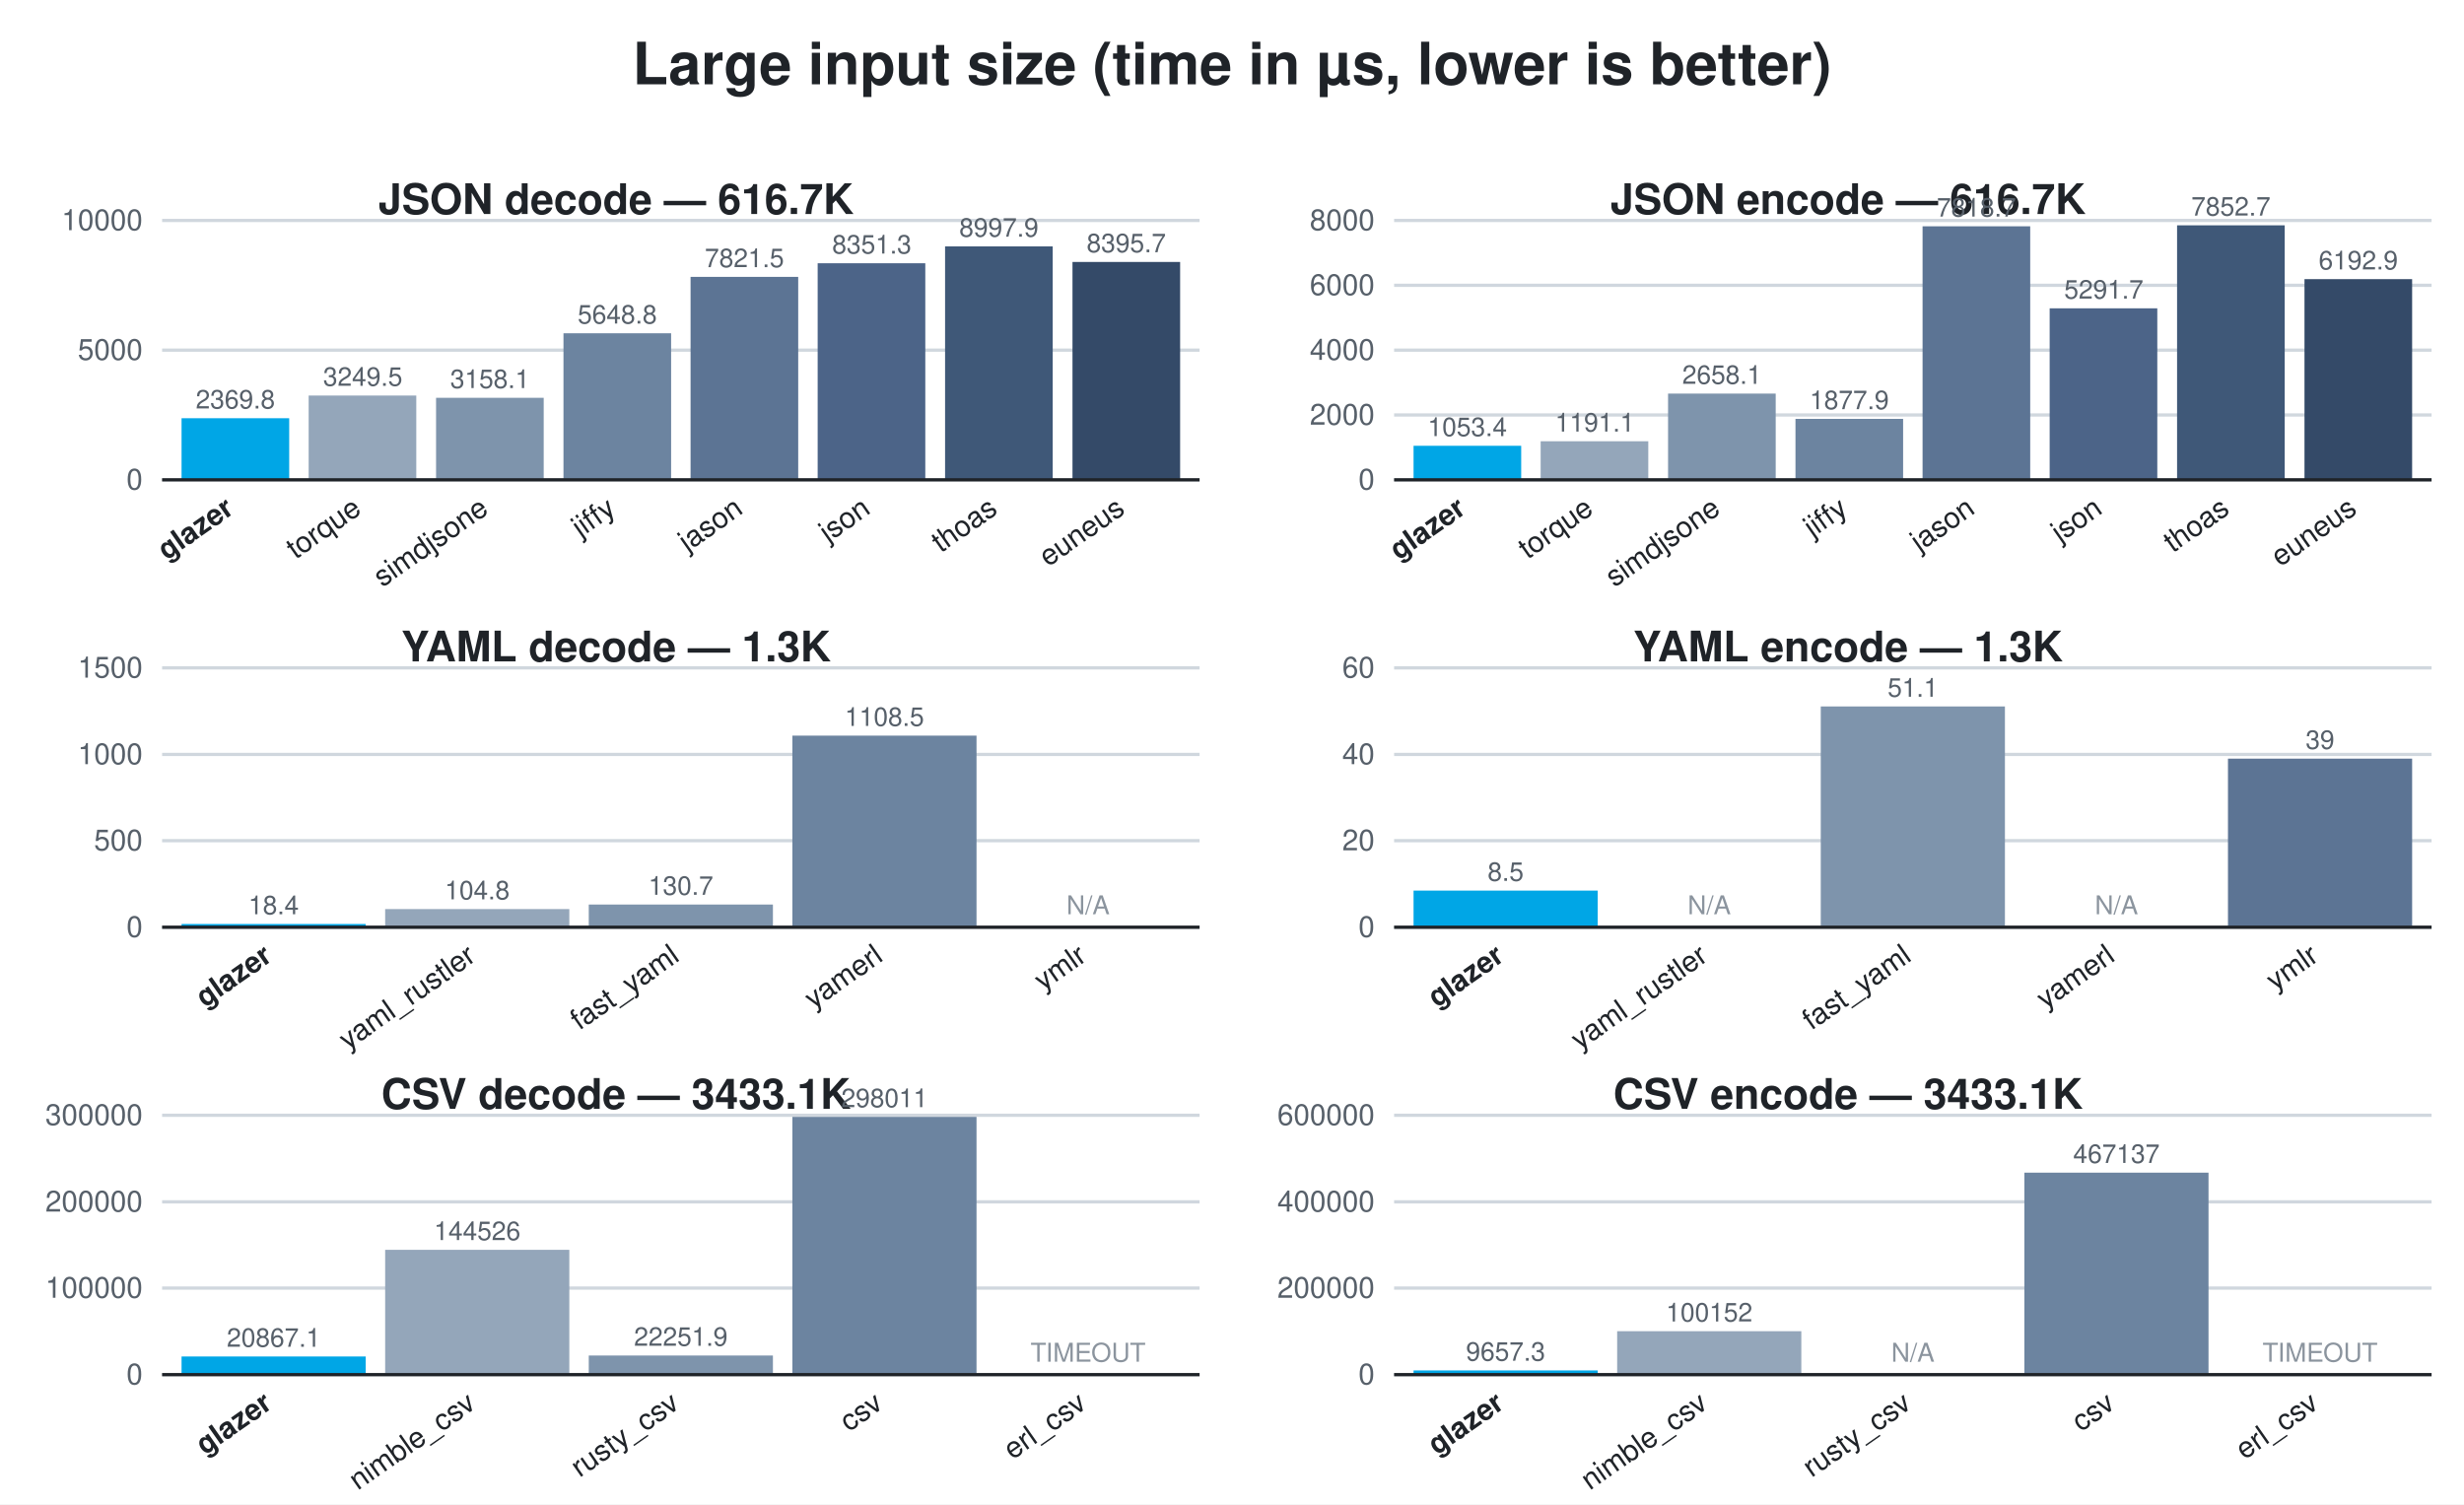
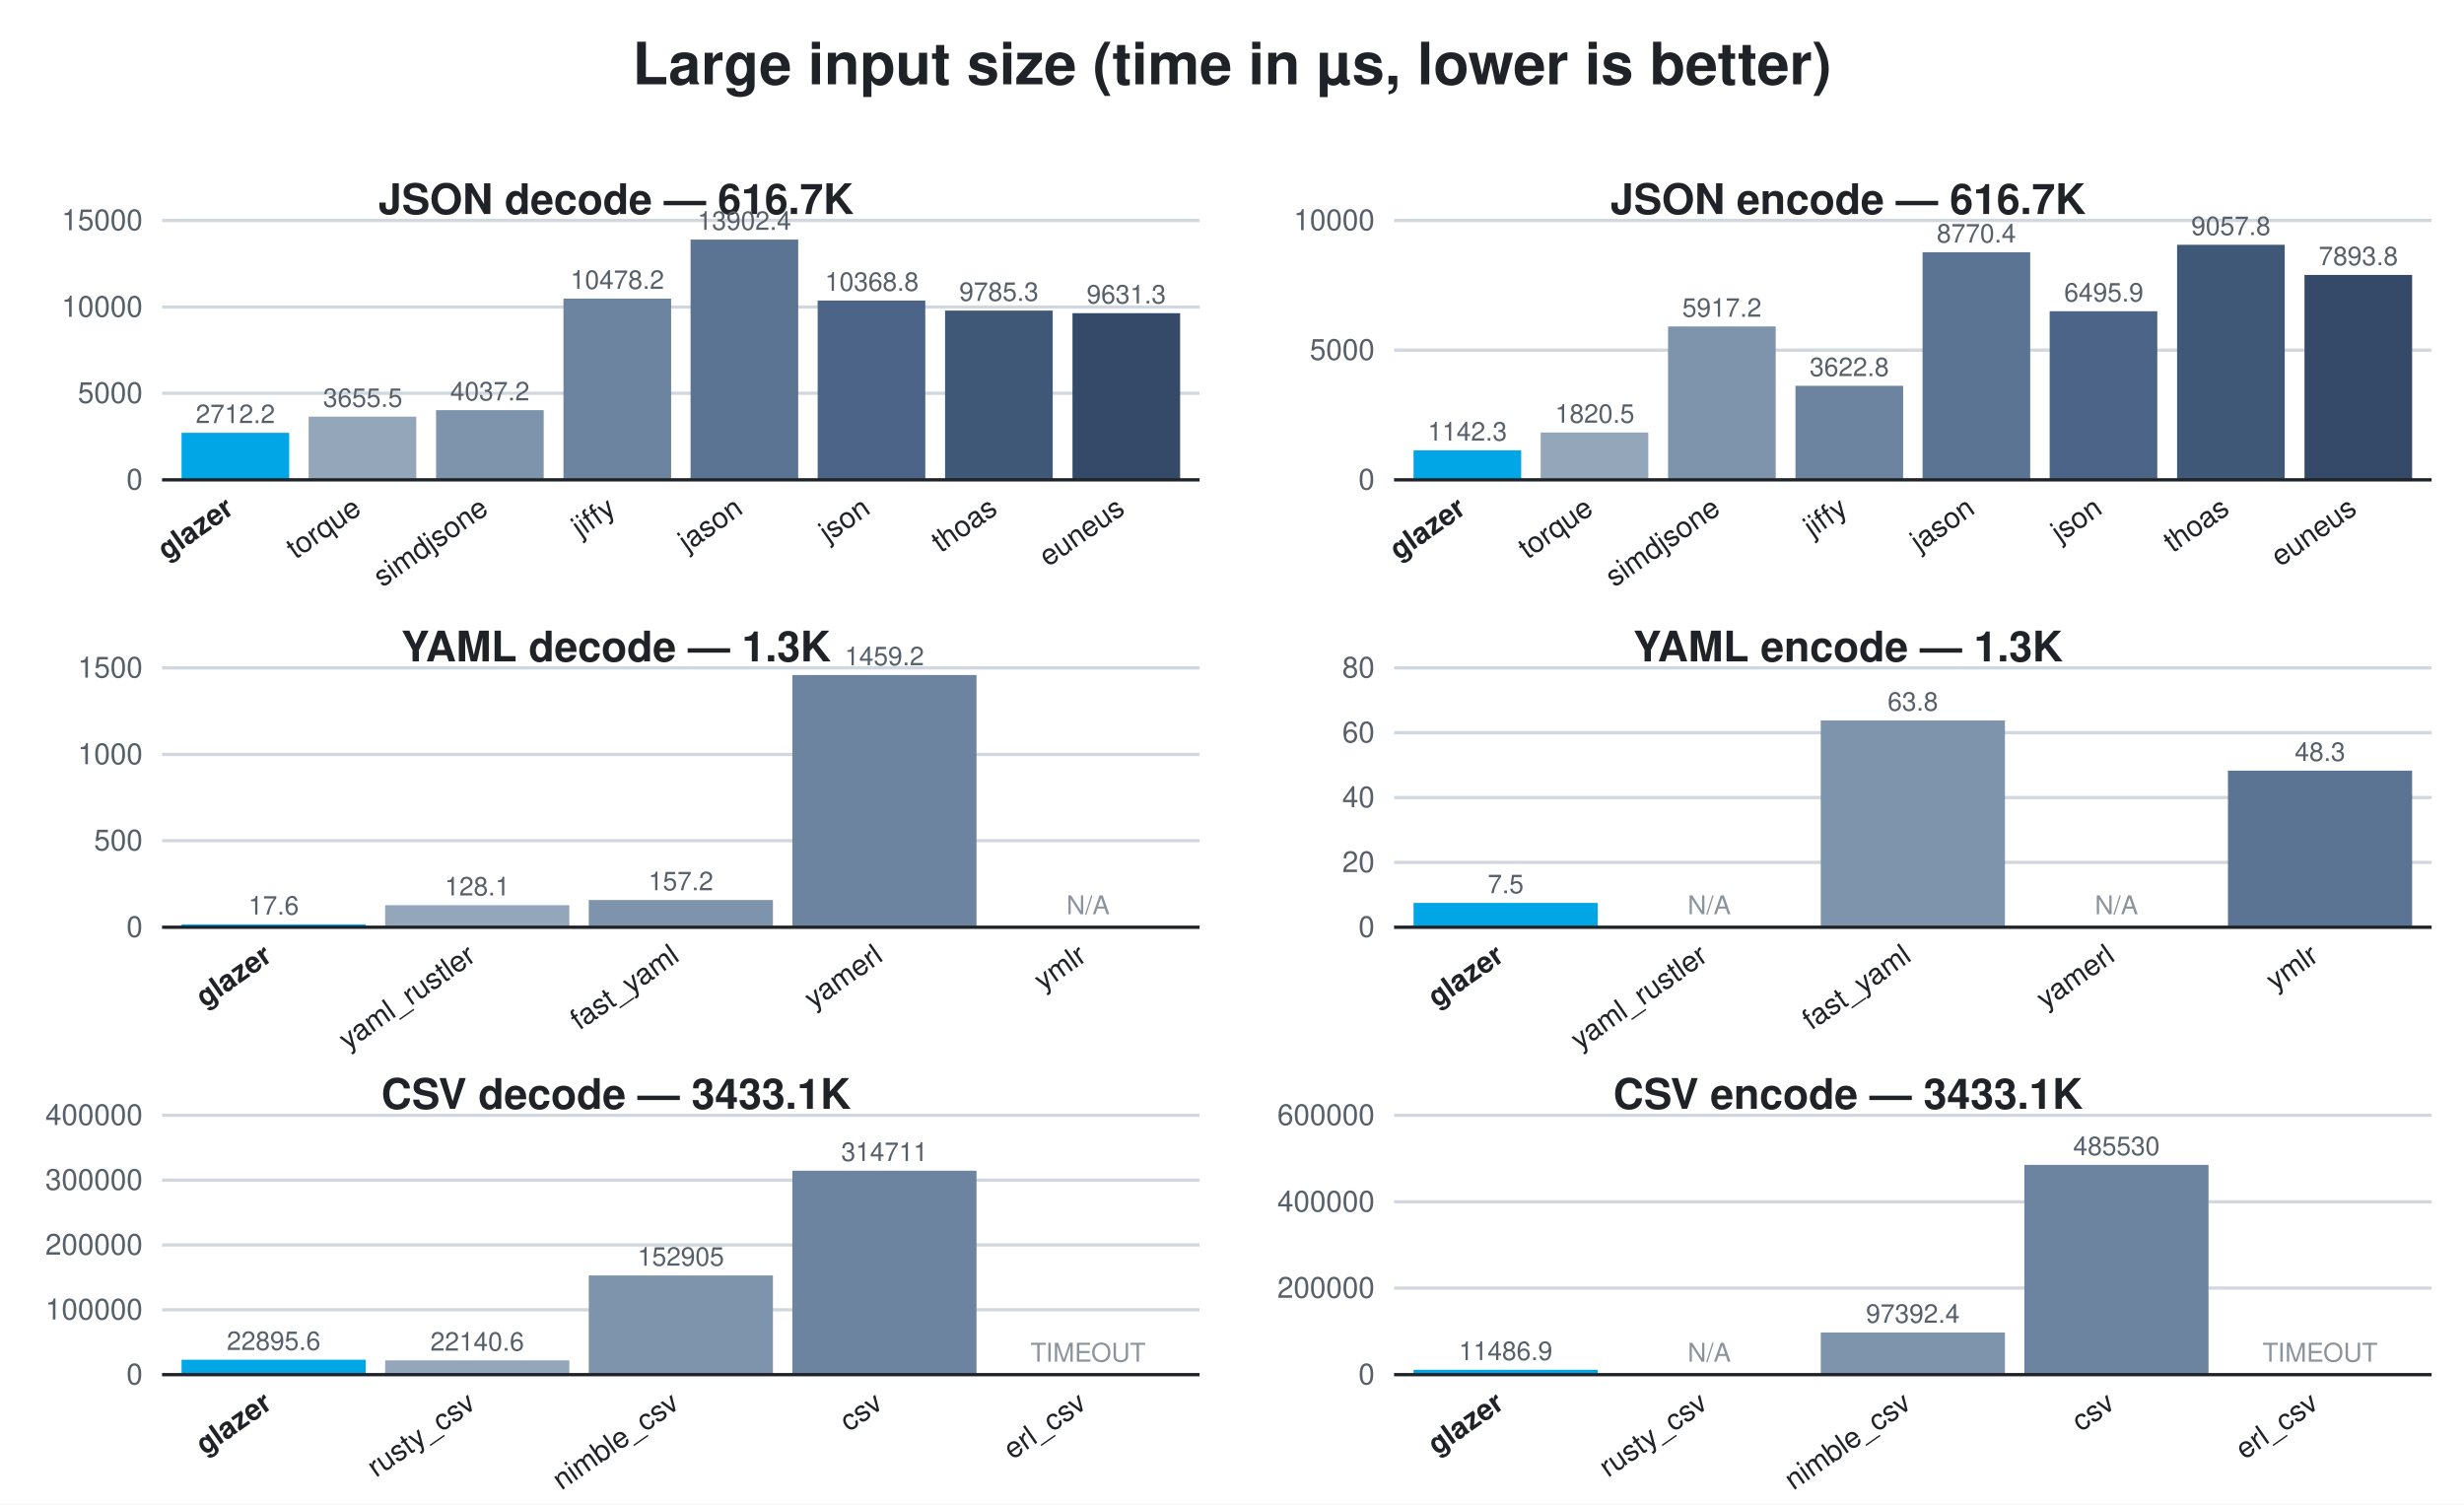
<svg xmlns="http://www.w3.org/2000/svg" width="760" height="464" viewBox="0 0 760 464" font-family="Helvetica, Arial, sans-serif">
  <style>
    .bg     { fill: #ffffff; }
    .fg     { fill: #1f2328; }
    .muted  { fill: #57606a; }
    .faint  { fill: #8b949e; }
    .grid   { stroke: #d0d7de; }
    .axis   { stroke: #1f2328; }
    .bar-0 { fill: #aab8c8; }
    .bar-1 { fill: #94a6ba; }
    .bar-2 { fill: #7e94ac; }
    .bar-3 { fill: #6c84a0; }
    .bar-4 { fill: #5c7494; }
    .bar-5 { fill: #4c6488; }
    .bar-6 { fill: #3f5878; }
    .bar-7 { fill: #344a68; }
    .bar-8 { fill: #2a3c58; }
    .bar-9 { fill: #1f2e48; }
    .bar-glazer { fill: #00a6e6; }
    @media (prefers-color-scheme: dark) {
      .bg     { fill: #0d1117; }
      .fg     { fill: #e6edf3; }
      .muted  { fill: #c9d1d9; }
      .faint  { fill: #8b949e; }
      .grid   { stroke: #30363d; }
      .axis   { stroke: #e6edf3; }
      .bar-0 { fill: #9aacc0; }
      .bar-1 { fill: #8398b0; }
      .bar-2 { fill: #6e84a0; }
      .bar-3 { fill: #5c7290; }
      .bar-4 { fill: #4c6080; }
      .bar-5 { fill: #3e5070; }
      .bar-6 { fill: #324060; }
      .bar-7 { fill: #283450; }
      .bar-8 { fill: #1f2840; }
      .bar-9 { fill: #161c30; }
      .bar-glazer { fill: #00b5fe; }
    }
  </style>
  <rect width="760" height="464" class="bg" />
  <text x="380.0" y="26" text-anchor="middle" font-size="18" font-weight="bold" class="fg">Large input size (time in µs, lower is better)</text>
  <text x="190.0" y="66.0" text-anchor="middle" font-size="13" font-weight="bold" class="fg">JSON decode — 616.7K</text>
  <line x1="50.0" y1="148.0" x2="370.0" y2="148.0" class="grid" stroke-width="1" />
  <text x="44.0" y="151.0" text-anchor="end" font-size="9" class="muted">0</text>
-   <line x1="50.0" y1="108.0" x2="370.0" y2="108.0" class="grid" stroke-width="1" />
-   <text x="44.0" y="111.0" text-anchor="end" font-size="9" class="muted">5000</text>
+   <line x1="50.0" y1="121.3" x2="370.0" y2="121.3" class="grid" stroke-width="1" />
+   <text x="44.0" y="124.3" text-anchor="end" font-size="9" class="muted">5000</text>
+   <line x1="50.0" y1="94.7" x2="370.0" y2="94.7" class="grid" stroke-width="1" />
+   <text x="44.0" y="97.7" text-anchor="end" font-size="9" class="muted">10000</text>
  <line x1="50.0" y1="68.0" x2="370.0" y2="68.0" class="grid" stroke-width="1" />
-   <text x="44.0" y="71.0" text-anchor="end" font-size="9" class="muted">10000</text>
-   <rect x="56.0" y="129.0" width="33.2" height="19.0" class="bar-glazer" />
-   <text x="72.6" y="126.0" text-anchor="middle" font-size="8" class="muted">2369.8</text>
+   <text x="44.0" y="71.0" text-anchor="end" font-size="9" class="muted">15000</text>
+   <rect x="56.0" y="133.5" width="33.2" height="14.5" class="bar-glazer" />
+   <text x="72.6" y="130.5" text-anchor="middle" font-size="8" class="muted">2712.2</text>
  <text x="72.6" y="158.0" text-anchor="end" font-size="9" class="fg" font-weight="bold" transform="rotate(-35 72.6,158.0)">glazer</text>
-   <rect x="95.2" y="122.0" width="33.2" height="26.0" class="bar-1" />
-   <text x="111.9" y="119.0" text-anchor="middle" font-size="8" class="muted">3249.5</text>
+   <rect x="95.2" y="128.5" width="33.2" height="19.5" class="bar-1" />
+   <text x="111.9" y="125.5" text-anchor="middle" font-size="8" class="muted">3655.5</text>
  <text x="111.9" y="158.0" text-anchor="end" font-size="9" class="fg" transform="rotate(-35 111.9,158.0)">torque</text>
-   <rect x="134.5" y="122.7" width="33.2" height="25.3" class="bar-2" />
-   <text x="151.1" y="119.7" text-anchor="middle" font-size="8" class="muted">3158.1</text>
+   <rect x="134.5" y="126.5" width="33.2" height="21.5" class="bar-2" />
+   <text x="151.1" y="123.5" text-anchor="middle" font-size="8" class="muted">4037.2</text>
  <text x="151.1" y="158.0" text-anchor="end" font-size="9" class="fg" transform="rotate(-35 151.1,158.0)">simdjsone</text>
-   <rect x="173.8" y="102.8" width="33.2" height="45.2" class="bar-3" />
-   <text x="190.4" y="99.8" text-anchor="middle" font-size="8" class="muted">5648.8</text>
+   <rect x="173.8" y="92.1" width="33.2" height="55.9" class="bar-3" />
+   <text x="190.4" y="89.1" text-anchor="middle" font-size="8" class="muted">10478.2</text>
  <text x="190.4" y="158.0" text-anchor="end" font-size="9" class="fg" transform="rotate(-35 190.4,158.0)">jiffy</text>
-   <rect x="213.0" y="85.4" width="33.2" height="62.6" class="bar-4" />
-   <text x="229.6" y="82.4" text-anchor="middle" font-size="8" class="muted">7821.5</text>
+   <rect x="213.0" y="73.9" width="33.2" height="74.1" class="bar-4" />
+   <text x="229.6" y="70.9" text-anchor="middle" font-size="8" class="muted">13902.4</text>
  <text x="229.6" y="158.0" text-anchor="end" font-size="9" class="fg" transform="rotate(-35 229.6,158.0)">jason</text>
-   <rect x="252.2" y="81.2" width="33.2" height="66.8" class="bar-5" />
-   <text x="268.9" y="78.2" text-anchor="middle" font-size="8" class="muted">8351.3</text>
+   <rect x="252.2" y="92.7" width="33.2" height="55.3" class="bar-5" />
+   <text x="268.9" y="89.7" text-anchor="middle" font-size="8" class="muted">10368.8</text>
  <text x="268.9" y="158.0" text-anchor="end" font-size="9" class="fg" transform="rotate(-35 268.9,158.0)">json</text>
-   <rect x="291.5" y="76.0" width="33.2" height="72.0" class="bar-6" />
-   <text x="308.1" y="73.0" text-anchor="middle" font-size="8" class="muted">8997.9</text>
+   <rect x="291.5" y="95.8" width="33.2" height="52.2" class="bar-6" />
+   <text x="308.1" y="92.8" text-anchor="middle" font-size="8" class="muted">9785.3</text>
  <text x="308.1" y="158.0" text-anchor="end" font-size="9" class="fg" transform="rotate(-35 308.1,158.0)">thoas</text>
-   <rect x="330.8" y="80.8" width="33.2" height="67.2" class="bar-7" />
-   <text x="347.4" y="77.8" text-anchor="middle" font-size="8" class="muted">8395.7</text>
+   <rect x="330.8" y="96.6" width="33.2" height="51.4" class="bar-7" />
+   <text x="347.4" y="93.6" text-anchor="middle" font-size="8" class="muted">9631.3</text>
  <text x="347.4" y="158.0" text-anchor="end" font-size="9" class="fg" transform="rotate(-35 347.4,158.0)">euneus</text>
  <line x1="50.0" y1="148.0" x2="370.0" y2="148.0" class="axis" stroke-width="1" />
  <text x="570.0" y="66.0" text-anchor="middle" font-size="13" font-weight="bold" class="fg">JSON encode — 616.7K</text>
  <line x1="430.0" y1="148.0" x2="750.0" y2="148.0" class="grid" stroke-width="1" />
  <text x="424.0" y="151.0" text-anchor="end" font-size="9" class="muted">0</text>
-   <line x1="430.0" y1="128.0" x2="750.0" y2="128.0" class="grid" stroke-width="1" />
-   <text x="424.0" y="131.0" text-anchor="end" font-size="9" class="muted">2000</text>
  <line x1="430.0" y1="108.0" x2="750.0" y2="108.0" class="grid" stroke-width="1" />
-   <text x="424.0" y="111.0" text-anchor="end" font-size="9" class="muted">4000</text>
-   <line x1="430.0" y1="88.0" x2="750.0" y2="88.0" class="grid" stroke-width="1" />
-   <text x="424.0" y="91.0" text-anchor="end" font-size="9" class="muted">6000</text>
+   <text x="424.0" y="111.0" text-anchor="end" font-size="9" class="muted">5000</text>
  <line x1="430.0" y1="68.0" x2="750.0" y2="68.0" class="grid" stroke-width="1" />
-   <text x="424.0" y="71.0" text-anchor="end" font-size="9" class="muted">8000</text>
-   <rect x="436.0" y="137.5" width="33.2" height="10.5" class="bar-glazer" />
-   <text x="452.6" y="134.5" text-anchor="middle" font-size="8" class="muted">1053.4</text>
+   <text x="424.0" y="71.0" text-anchor="end" font-size="9" class="muted">10000</text>
+   <rect x="436.0" y="138.9" width="33.2" height="9.1" class="bar-glazer" />
+   <text x="452.6" y="135.9" text-anchor="middle" font-size="8" class="muted">1142.3</text>
  <text x="452.6" y="158.0" text-anchor="end" font-size="9" class="fg" font-weight="bold" transform="rotate(-35 452.6,158.0)">glazer</text>
-   <rect x="475.2" y="136.1" width="33.2" height="11.9" class="bar-1" />
-   <text x="491.9" y="133.1" text-anchor="middle" font-size="8" class="muted">1191.1</text>
+   <rect x="475.2" y="133.4" width="33.2" height="14.6" class="bar-1" />
+   <text x="491.9" y="130.4" text-anchor="middle" font-size="8" class="muted">1820.5</text>
  <text x="491.9" y="158.0" text-anchor="end" font-size="9" class="fg" transform="rotate(-35 491.9,158.0)">torque</text>
-   <rect x="514.5" y="121.4" width="33.2" height="26.6" class="bar-2" />
-   <text x="531.1" y="118.4" text-anchor="middle" font-size="8" class="muted">2658.1</text>
+   <rect x="514.5" y="100.7" width="33.2" height="47.3" class="bar-2" />
+   <text x="531.1" y="97.7" text-anchor="middle" font-size="8" class="muted">5917.2</text>
  <text x="531.1" y="158.0" text-anchor="end" font-size="9" class="fg" transform="rotate(-35 531.1,158.0)">simdjsone</text>
-   <rect x="553.8" y="129.2" width="33.2" height="18.8" class="bar-3" />
-   <text x="570.4" y="126.2" text-anchor="middle" font-size="8" class="muted">1877.9</text>
+   <rect x="553.8" y="119.0" width="33.2" height="29.0" class="bar-3" />
+   <text x="570.4" y="116.0" text-anchor="middle" font-size="8" class="muted">3622.8</text>
  <text x="570.4" y="158.0" text-anchor="end" font-size="9" class="fg" transform="rotate(-35 570.4,158.0)">jiffy</text>
-   <rect x="593.0" y="69.8" width="33.2" height="78.2" class="bar-4" />
-   <text x="609.6" y="66.8" text-anchor="middle" font-size="8" class="muted">7818.7</text>
+   <rect x="593.0" y="77.8" width="33.2" height="70.2" class="bar-4" />
+   <text x="609.6" y="74.8" text-anchor="middle" font-size="8" class="muted">8770.4</text>
  <text x="609.6" y="158.0" text-anchor="end" font-size="9" class="fg" transform="rotate(-35 609.6,158.0)">jason</text>
-   <rect x="632.2" y="95.1" width="33.2" height="52.9" class="bar-5" />
-   <text x="648.9" y="92.1" text-anchor="middle" font-size="8" class="muted">5291.7</text>
+   <rect x="632.2" y="96.0" width="33.2" height="52.0" class="bar-5" />
+   <text x="648.9" y="93.0" text-anchor="middle" font-size="8" class="muted">6495.9</text>
  <text x="648.9" y="158.0" text-anchor="end" font-size="9" class="fg" transform="rotate(-35 648.9,158.0)">json</text>
-   <rect x="671.5" y="69.5" width="33.2" height="78.5" class="bar-6" />
-   <text x="688.1" y="66.5" text-anchor="middle" font-size="8" class="muted">7852.7</text>
+   <rect x="671.5" y="75.5" width="33.2" height="72.5" class="bar-6" />
+   <text x="688.1" y="72.5" text-anchor="middle" font-size="8" class="muted">9057.8</text>
  <text x="688.1" y="158.0" text-anchor="end" font-size="9" class="fg" transform="rotate(-35 688.1,158.0)">thoas</text>
-   <rect x="710.8" y="86.1" width="33.2" height="61.9" class="bar-7" />
-   <text x="727.4" y="83.1" text-anchor="middle" font-size="8" class="muted">6192.9</text>
+   <rect x="710.8" y="84.8" width="33.2" height="63.2" class="bar-7" />
+   <text x="727.4" y="81.8" text-anchor="middle" font-size="8" class="muted">7893.8</text>
  <text x="727.4" y="158.0" text-anchor="end" font-size="9" class="fg" transform="rotate(-35 727.4,158.0)">euneus</text>
  <line x1="430.0" y1="148.0" x2="750.0" y2="148.0" class="axis" stroke-width="1" />
  <text x="190.0" y="204.0" text-anchor="middle" font-size="13" font-weight="bold" class="fg">YAML decode — 1.3K</text>
  <line x1="50.0" y1="286.0" x2="370.0" y2="286.0" class="grid" stroke-width="1" />
  <text x="44.0" y="289.0" text-anchor="end" font-size="9" class="muted">0</text>
  <line x1="50.0" y1="259.3" x2="370.0" y2="259.3" class="grid" stroke-width="1" />
  <text x="44.0" y="262.3" text-anchor="end" font-size="9" class="muted">500</text>
  <line x1="50.0" y1="232.7" x2="370.0" y2="232.7" class="grid" stroke-width="1" />
  <text x="44.0" y="235.7" text-anchor="end" font-size="9" class="muted">1000</text>
  <line x1="50.0" y1="206.0" x2="370.0" y2="206.0" class="grid" stroke-width="1" />
  <text x="44.0" y="209.0" text-anchor="end" font-size="9" class="muted">1500</text>
-   <rect x="56.0" y="285.0" width="56.8" height="1.0" class="bar-glazer" />
-   <text x="84.4" y="282.0" text-anchor="middle" font-size="8" class="muted">18.4</text>
+   <rect x="56.0" y="285.1" width="56.8" height="0.9" class="bar-glazer" />
+   <text x="84.4" y="282.1" text-anchor="middle" font-size="8" class="muted">17.6</text>
  <text x="84.4" y="296.0" text-anchor="end" font-size="9" class="fg" font-weight="bold" transform="rotate(-35 84.4,296.0)">glazer</text>
-   <rect x="118.8" y="280.4" width="56.8" height="5.6" class="bar-1" />
-   <text x="147.2" y="277.4" text-anchor="middle" font-size="8" class="muted">104.8</text>
+   <rect x="118.8" y="279.2" width="56.8" height="6.8" class="bar-1" />
+   <text x="147.2" y="276.2" text-anchor="middle" font-size="8" class="muted">128.1</text>
  <text x="147.2" y="296.0" text-anchor="end" font-size="9" class="fg" transform="rotate(-35 147.2,296.0)">yaml_rustler</text>
-   <rect x="181.6" y="279.0" width="56.8" height="7.0" class="bar-2" />
-   <text x="210.0" y="276.0" text-anchor="middle" font-size="8" class="muted">130.7</text>
+   <rect x="181.6" y="277.6" width="56.8" height="8.4" class="bar-2" />
+   <text x="210.0" y="274.6" text-anchor="middle" font-size="8" class="muted">157.2</text>
  <text x="210.0" y="296.0" text-anchor="end" font-size="9" class="fg" transform="rotate(-35 210.0,296.0)">fast_yaml</text>
-   <rect x="244.4" y="226.9" width="56.8" height="59.1" class="bar-3" />
-   <text x="272.8" y="223.9" text-anchor="middle" font-size="8" class="muted">1108.5</text>
+   <rect x="244.4" y="208.2" width="56.8" height="77.8" class="bar-3" />
+   <text x="272.8" y="205.2" text-anchor="middle" font-size="8" class="muted">1459.2</text>
  <text x="272.8" y="296.0" text-anchor="end" font-size="9" class="fg" transform="rotate(-35 272.8,296.0)">yamerl</text>
  <text x="335.6" y="282.0" text-anchor="middle" font-size="8" class="faint">N/A</text>
  <text x="335.6" y="296.0" text-anchor="end" font-size="9" class="fg" transform="rotate(-35 335.6,296.0)">ymlr</text>
  <line x1="50.0" y1="286.0" x2="370.0" y2="286.0" class="axis" stroke-width="1" />
  <text x="570.0" y="204.0" text-anchor="middle" font-size="13" font-weight="bold" class="fg">YAML encode — 1.3K</text>
  <line x1="430.0" y1="286.0" x2="750.0" y2="286.0" class="grid" stroke-width="1" />
  <text x="424.0" y="289.0" text-anchor="end" font-size="9" class="muted">0</text>
-   <line x1="430.0" y1="259.3" x2="750.0" y2="259.3" class="grid" stroke-width="1" />
-   <text x="424.0" y="262.3" text-anchor="end" font-size="9" class="muted">20</text>
-   <line x1="430.0" y1="232.7" x2="750.0" y2="232.7" class="grid" stroke-width="1" />
-   <text x="424.0" y="235.7" text-anchor="end" font-size="9" class="muted">40</text>
+   <line x1="430.0" y1="266.0" x2="750.0" y2="266.0" class="grid" stroke-width="1" />
+   <text x="424.0" y="269.0" text-anchor="end" font-size="9" class="muted">20</text>
+   <line x1="430.0" y1="246.0" x2="750.0" y2="246.0" class="grid" stroke-width="1" />
+   <text x="424.0" y="249.0" text-anchor="end" font-size="9" class="muted">40</text>
+   <line x1="430.0" y1="226.0" x2="750.0" y2="226.0" class="grid" stroke-width="1" />
+   <text x="424.0" y="229.0" text-anchor="end" font-size="9" class="muted">60</text>
  <line x1="430.0" y1="206.0" x2="750.0" y2="206.0" class="grid" stroke-width="1" />
-   <text x="424.0" y="209.0" text-anchor="end" font-size="9" class="muted">60</text>
-   <rect x="436.0" y="274.7" width="56.8" height="11.3" class="bar-glazer" />
-   <text x="464.4" y="271.7" text-anchor="middle" font-size="8" class="muted">8.5</text>
+   <text x="424.0" y="209.0" text-anchor="end" font-size="9" class="muted">80</text>
+   <rect x="436.0" y="278.5" width="56.8" height="7.5" class="bar-glazer" />
+   <text x="464.4" y="275.5" text-anchor="middle" font-size="8" class="muted">7.5</text>
  <text x="464.4" y="296.0" text-anchor="end" font-size="9" class="fg" font-weight="bold" transform="rotate(-35 464.4,296.0)">glazer</text>
  <text x="527.2" y="282.0" text-anchor="middle" font-size="8" class="faint">N/A</text>
  <text x="527.2" y="296.0" text-anchor="end" font-size="9" class="fg" transform="rotate(-35 527.2,296.0)">yaml_rustler</text>
-   <rect x="561.6" y="217.9" width="56.8" height="68.1" class="bar-2" />
-   <text x="590.0" y="214.9" text-anchor="middle" font-size="8" class="muted">51.1</text>
+   <rect x="561.6" y="222.2" width="56.8" height="63.8" class="bar-2" />
+   <text x="590.0" y="219.2" text-anchor="middle" font-size="8" class="muted">63.8</text>
  <text x="590.0" y="296.0" text-anchor="end" font-size="9" class="fg" transform="rotate(-35 590.0,296.0)">fast_yaml</text>
  <text x="652.8" y="282.0" text-anchor="middle" font-size="8" class="faint">N/A</text>
  <text x="652.8" y="296.0" text-anchor="end" font-size="9" class="fg" transform="rotate(-35 652.8,296.0)">yamerl</text>
-   <rect x="687.2" y="234.0" width="56.8" height="52.0" class="bar-4" />
-   <text x="715.6" y="231.0" text-anchor="middle" font-size="8" class="muted">39</text>
+   <rect x="687.2" y="237.7" width="56.8" height="48.3" class="bar-4" />
+   <text x="715.6" y="234.7" text-anchor="middle" font-size="8" class="muted">48.3</text>
  <text x="715.6" y="296.0" text-anchor="end" font-size="9" class="fg" transform="rotate(-35 715.6,296.0)">ymlr</text>
  <line x1="430.0" y1="286.0" x2="750.0" y2="286.0" class="axis" stroke-width="1" />
  <text x="190.0" y="342.0" text-anchor="middle" font-size="13" font-weight="bold" class="fg">CSV decode — 3433.1K</text>
  <line x1="50.0" y1="424.0" x2="370.0" y2="424.0" class="grid" stroke-width="1" />
  <text x="44.0" y="427.0" text-anchor="end" font-size="9" class="muted">0</text>
-   <line x1="50.0" y1="397.3" x2="370.0" y2="397.3" class="grid" stroke-width="1" />
-   <text x="44.0" y="400.3" text-anchor="end" font-size="9" class="muted">100000</text>
-   <line x1="50.0" y1="370.7" x2="370.0" y2="370.7" class="grid" stroke-width="1" />
-   <text x="44.0" y="373.7" text-anchor="end" font-size="9" class="muted">200000</text>
+   <line x1="50.0" y1="404.0" x2="370.0" y2="404.0" class="grid" stroke-width="1" />
+   <text x="44.0" y="407.0" text-anchor="end" font-size="9" class="muted">100000</text>
+   <line x1="50.0" y1="384.0" x2="370.0" y2="384.0" class="grid" stroke-width="1" />
+   <text x="44.0" y="387.0" text-anchor="end" font-size="9" class="muted">200000</text>
+   <line x1="50.0" y1="364.0" x2="370.0" y2="364.0" class="grid" stroke-width="1" />
+   <text x="44.0" y="367.0" text-anchor="end" font-size="9" class="muted">300000</text>
  <line x1="50.0" y1="344.0" x2="370.0" y2="344.0" class="grid" stroke-width="1" />
-   <text x="44.0" y="347.0" text-anchor="end" font-size="9" class="muted">300000</text>
-   <rect x="56.0" y="418.4" width="56.8" height="5.6" class="bar-glazer" />
-   <text x="84.4" y="415.4" text-anchor="middle" font-size="8" class="muted">20867.1</text>
+   <text x="44.0" y="347.0" text-anchor="end" font-size="9" class="muted">400000</text>
+   <rect x="56.0" y="419.4" width="56.8" height="4.6" class="bar-glazer" />
+   <text x="84.4" y="416.4" text-anchor="middle" font-size="8" class="muted">22895.6</text>
  <text x="84.4" y="434.0" text-anchor="end" font-size="9" class="fg" font-weight="bold" transform="rotate(-35 84.4,434.0)">glazer</text>
-   <rect x="118.8" y="385.5" width="56.8" height="38.5" class="bar-1" />
-   <text x="147.2" y="382.5" text-anchor="middle" font-size="8" class="muted">144526</text>
-   <text x="147.2" y="434.0" text-anchor="end" font-size="9" class="fg" transform="rotate(-35 147.2,434.0)">nimble_csv</text>
-   <rect x="181.6" y="418.1" width="56.8" height="5.9" class="bar-2" />
-   <text x="210.0" y="415.1" text-anchor="middle" font-size="8" class="muted">22251.9</text>
-   <text x="210.0" y="434.0" text-anchor="end" font-size="9" class="fg" transform="rotate(-35 210.0,434.0)">rusty_csv</text>
-   <rect x="244.4" y="344.5" width="56.8" height="79.5" class="bar-3" />
-   <text x="272.8" y="341.5" text-anchor="middle" font-size="8" class="muted">298011</text>
+   <rect x="118.8" y="419.6" width="56.8" height="4.4" class="bar-1" />
+   <text x="147.2" y="416.6" text-anchor="middle" font-size="8" class="muted">22140.6</text>
+   <text x="147.2" y="434.0" text-anchor="end" font-size="9" class="fg" transform="rotate(-35 147.2,434.0)">rusty_csv</text>
+   <rect x="181.6" y="393.4" width="56.8" height="30.6" class="bar-2" />
+   <text x="210.0" y="390.4" text-anchor="middle" font-size="8" class="muted">152905</text>
+   <text x="210.0" y="434.0" text-anchor="end" font-size="9" class="fg" transform="rotate(-35 210.0,434.0)">nimble_csv</text>
+   <rect x="244.4" y="361.1" width="56.8" height="62.9" class="bar-3" />
+   <text x="272.8" y="358.1" text-anchor="middle" font-size="8" class="muted">314711</text>
  <text x="272.8" y="434.0" text-anchor="end" font-size="9" class="fg" transform="rotate(-35 272.8,434.0)">csv</text>
  <text x="335.6" y="420.0" text-anchor="middle" font-size="8" class="faint">TIMEOUT</text>
  <text x="335.6" y="434.0" text-anchor="end" font-size="9" class="fg" transform="rotate(-35 335.6,434.0)">erl_csv</text>
  <line x1="50.0" y1="424.0" x2="370.0" y2="424.0" class="axis" stroke-width="1" />
  <text x="570.0" y="342.0" text-anchor="middle" font-size="13" font-weight="bold" class="fg">CSV encode — 3433.1K</text>
  <line x1="430.0" y1="424.0" x2="750.0" y2="424.0" class="grid" stroke-width="1" />
  <text x="424.0" y="427.0" text-anchor="end" font-size="9" class="muted">0</text>
  <line x1="430.0" y1="397.3" x2="750.0" y2="397.3" class="grid" stroke-width="1" />
  <text x="424.0" y="400.3" text-anchor="end" font-size="9" class="muted">200000</text>
  <line x1="430.0" y1="370.7" x2="750.0" y2="370.7" class="grid" stroke-width="1" />
  <text x="424.0" y="373.7" text-anchor="end" font-size="9" class="muted">400000</text>
  <line x1="430.0" y1="344.0" x2="750.0" y2="344.0" class="grid" stroke-width="1" />
  <text x="424.0" y="347.0" text-anchor="end" font-size="9" class="muted">600000</text>
-   <rect x="436.0" y="422.7" width="56.8" height="1.3" class="bar-glazer" />
-   <text x="464.4" y="419.7" text-anchor="middle" font-size="8" class="muted">9657.3</text>
+   <rect x="436.0" y="422.5" width="56.8" height="1.5" class="bar-glazer" />
+   <text x="464.4" y="419.5" text-anchor="middle" font-size="8" class="muted">11486.9</text>
  <text x="464.4" y="434.0" text-anchor="end" font-size="9" class="fg" font-weight="bold" transform="rotate(-35 464.4,434.0)">glazer</text>
-   <rect x="498.8" y="410.6" width="56.8" height="13.4" class="bar-1" />
-   <text x="527.2" y="407.6" text-anchor="middle" font-size="8" class="muted">100152</text>
-   <text x="527.2" y="434.0" text-anchor="end" font-size="9" class="fg" transform="rotate(-35 527.2,434.0)">nimble_csv</text>
-   <text x="590.0" y="420.0" text-anchor="middle" font-size="8" class="faint">N/A</text>
-   <text x="590.0" y="434.0" text-anchor="end" font-size="9" class="fg" transform="rotate(-35 590.0,434.0)">rusty_csv</text>
-   <rect x="624.4" y="361.7" width="56.8" height="62.3" class="bar-3" />
-   <text x="652.8" y="358.7" text-anchor="middle" font-size="8" class="muted">467137</text>
+   <text x="527.2" y="420.0" text-anchor="middle" font-size="8" class="faint">N/A</text>
+   <text x="527.2" y="434.0" text-anchor="end" font-size="9" class="fg" transform="rotate(-35 527.2,434.0)">rusty_csv</text>
+   <rect x="561.6" y="411.0" width="56.8" height="13.0" class="bar-2" />
+   <text x="590.0" y="408.0" text-anchor="middle" font-size="8" class="muted">97392.4</text>
+   <text x="590.0" y="434.0" text-anchor="end" font-size="9" class="fg" transform="rotate(-35 590.0,434.0)">nimble_csv</text>
+   <rect x="624.4" y="359.3" width="56.8" height="64.7" class="bar-3" />
+   <text x="652.8" y="356.3" text-anchor="middle" font-size="8" class="muted">485530</text>
  <text x="652.8" y="434.0" text-anchor="end" font-size="9" class="fg" transform="rotate(-35 652.8,434.0)">csv</text>
  <text x="715.6" y="420.0" text-anchor="middle" font-size="8" class="faint">TIMEOUT</text>
  <text x="715.6" y="434.0" text-anchor="end" font-size="9" class="fg" transform="rotate(-35 715.6,434.0)">erl_csv</text>
  <line x1="430.0" y1="424.0" x2="750.0" y2="424.0" class="axis" stroke-width="1" />
</svg>
